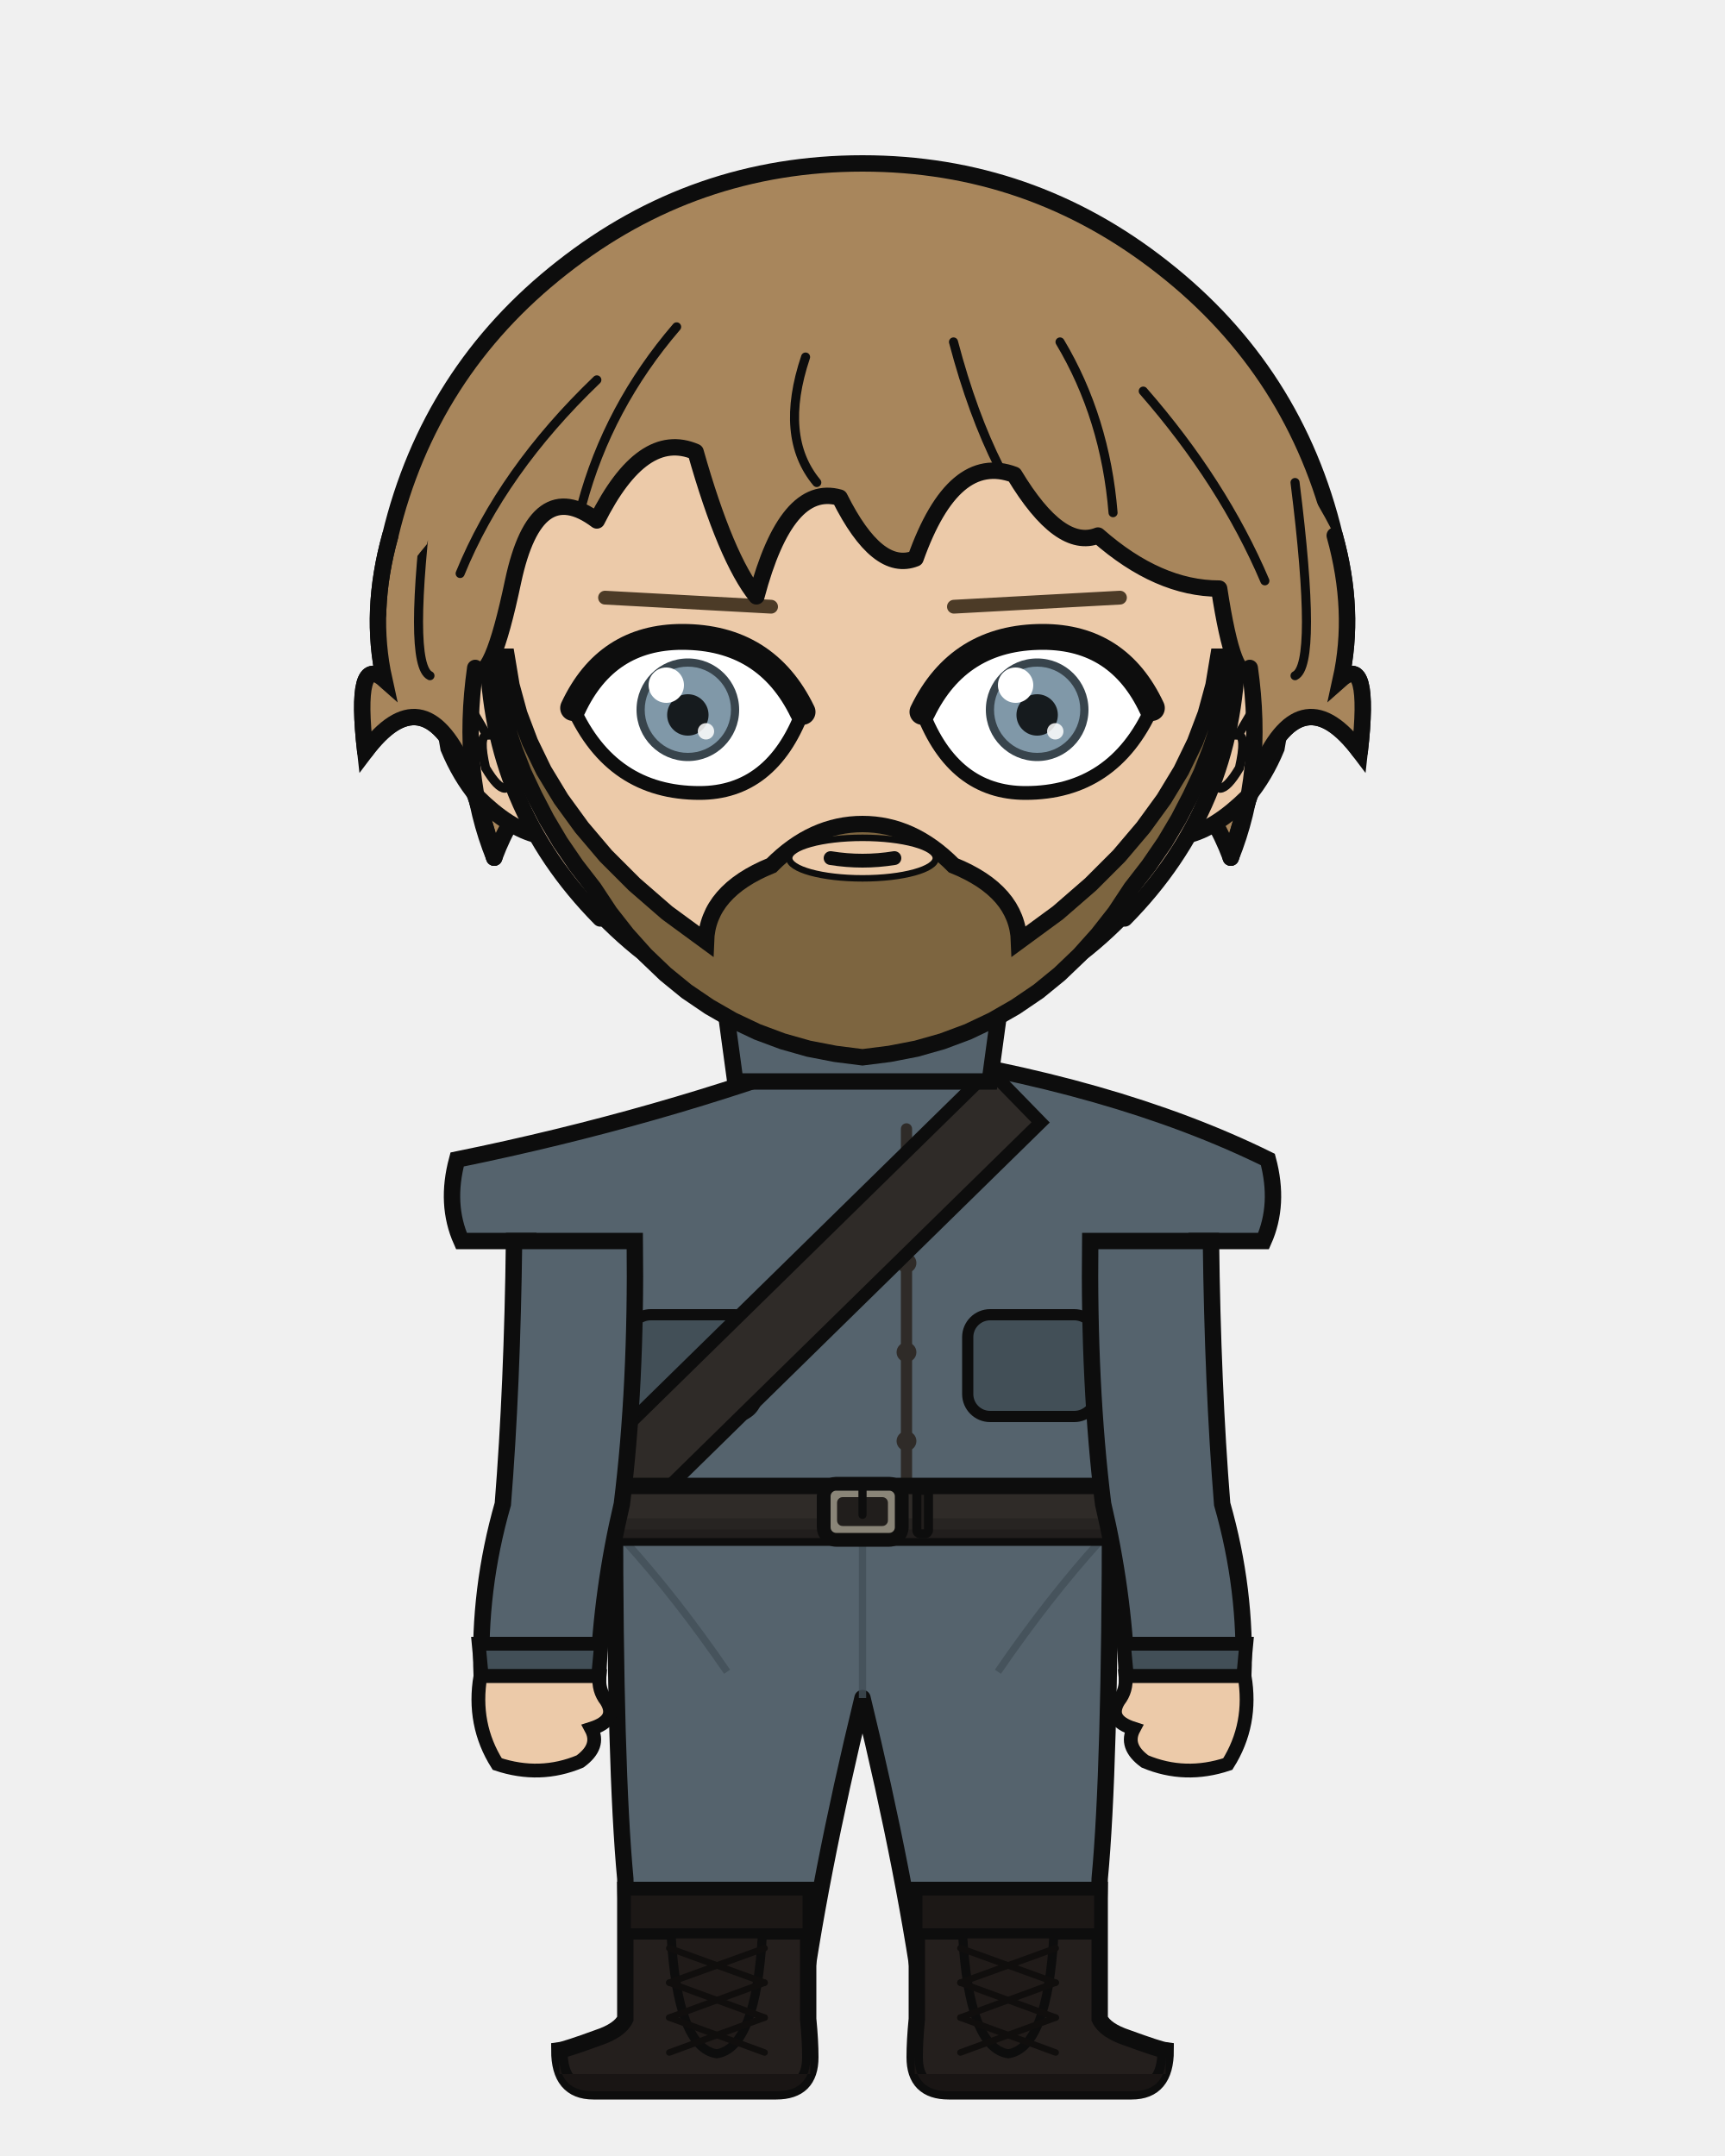
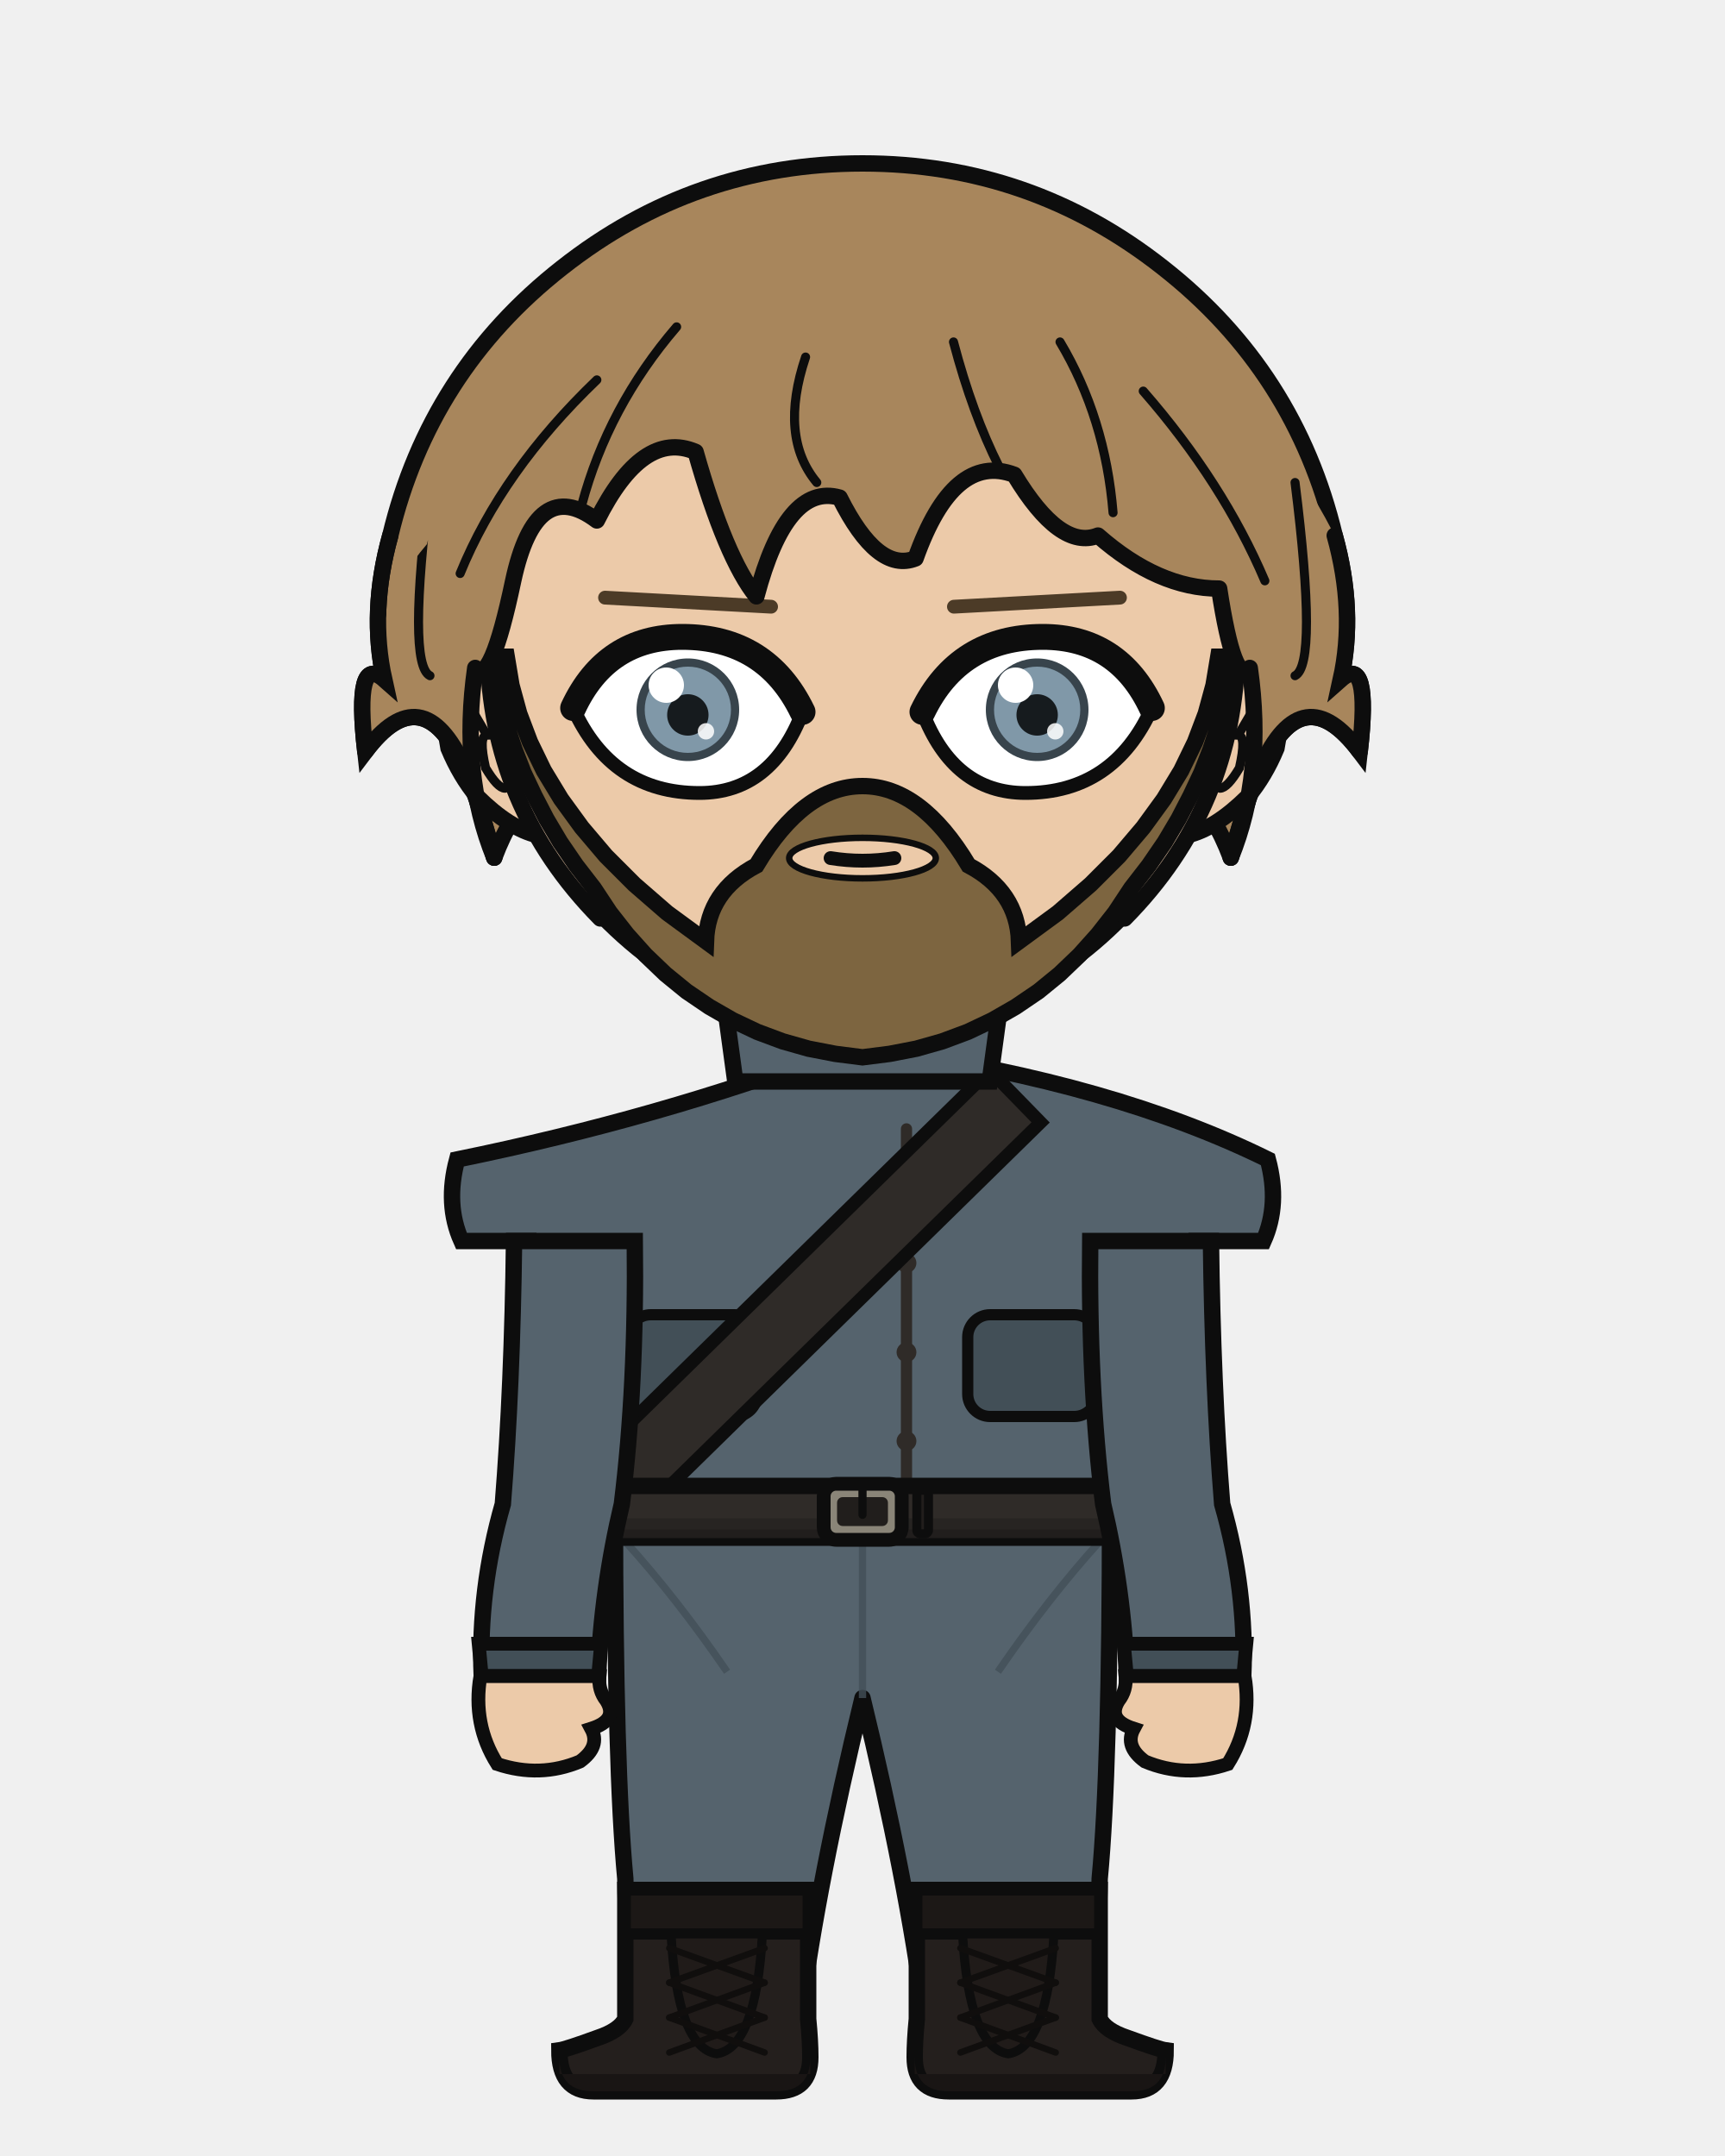
<svg xmlns="http://www.w3.org/2000/svg" width="400" height="500" viewBox="0 0 400 500">
  <defs>
    <clipPath id="hair-front">
      <path d="M 114.6 198.9 Q 106.7 179.5 110.2 154.9 Q 113.8 159.4 119.0 134.7 Q 124.3 110.1 138.4 120.7 Q 149.0 99.5 161.3 104.8 Q 168.3 129.5 175.4 138.3 Q 182.4 111.9 194.7 115.4 Q 203.5 133.0 212.3 129.5 Q 221.1 104.8 235.2 110.1 Q 245.8 127.7 254.6 124.2 Q 268.6 136.5 282.7 136.5 Q 286.2 159.4 289.8 154.9 Q 293.3 179.5 285.4 198.9 Q 289.8 183.1 292.4 177.8 Q 302.1 156.7 315.3 174.3 Q 317.9 151.4 310.9 157.6 Q 314.4 141.8 309.5 124.2 Q 292.5 91.3 264.3 69.0 Q 236.0 46.7 200.0 46.7 Q 164.0 46.7 135.7 69.0 Q 107.5 91.3 99.0 126.2 Q 85.6 141.8 89.1 157.6 Q 82.1 151.4 84.7 174.3 Q 97.9 156.7 107.6 177.8 Q 110.2 183.1 114.6 198.9 Z" />
    </clipPath>
  </defs>
  <path d="M 90.5 124.2 Q 99.6 86.2 130.3 62.1 Q 161.0 37.9 200.0 37.9 Q 239.0 37.9 269.7 62.1 Q 300.4 86.2 309.5 124.2 Q 314.4 141.8 310.9 157.6 Q 317.9 151.4 315.3 174.3 Q 302.1 156.7 292.4 177.8 Q 289.8 183.1 285.4 198.9 Q 277.4 177.8 268.6 190.1 Q 259.8 195.4 247.5 220.0 Q 226.4 195.4 200.0 200.7 Q 173.6 195.4 152.5 220.0 Q 140.2 195.4 131.4 190.1 Q 122.6 177.8 114.6 198.9 Q 110.2 183.1 107.6 177.8 Q 97.9 156.7 84.7 174.3 Q 82.1 151.4 89.1 157.6 Q 85.6 141.8 90.5 124.2 Z" fill="#a8865c" />
  <path d="M 90.5 124.2 Q 99.6 86.2 130.3 62.1 Q 161.0 37.9 200.0 37.9 Q 239.0 37.9 269.7 62.1 Q 300.4 86.2 309.5 124.2 Q 314.4 141.8 310.9 157.6 Q 317.9 151.4 315.3 174.3 Q 302.1 156.7 292.4 177.8 Q 289.8 183.1 285.4 198.9 Q 277.4 177.8 268.6 190.1 Q 259.8 195.4 247.5 220.0 Q 226.4 195.4 200.0 200.7 Q 173.6 195.4 152.5 220.0 Q 140.2 195.4 131.4 190.1 Q 122.6 177.8 114.6 198.9 Q 110.2 183.1 107.6 177.8 Q 97.9 156.7 84.7 174.3 Q 82.1 151.4 89.1 157.6 Q 85.6 141.8 90.5 124.2 Z" fill="none" stroke="#0d0d0d" stroke-width="3.8" stroke-linecap="round" stroke-linejoin="round" />
  <rect x="179.8" y="225.4" width="40.3" height="40.5" rx="14.1" fill="#eccaa9" />
  <line x1="179.8" y1="225.4" x2="179.8" y2="265.9" stroke="#0d0d0d" stroke-width="3.8" />
  <line x1="220.2" y1="225.4" x2="220.2" y2="265.9" stroke="#0d0d0d" stroke-width="3.8" />
  <path d="M 142.6 350.6 L 257.4 350.6 Q 257.4 410.2 255.0 435.7 Q 254.9 447.1 253.1 468.2 L 214.5 468.2 Q 210.2 435.7 200.0 393.8 Q 189.8 435.7 185.5 468.2 L 146.9 468.2 Q 145.1 447.1 145.0 435.7 Q 142.6 410.2 142.6 350.6 Z" fill="#55636d" stroke="#0d0d0d" stroke-width="3.8" stroke-linejoin="round" />
  <line x1="200.0" y1="355.8" x2="200.0" y2="393.8" stroke="#424f57" stroke-width="1.7" opacity="0.8" />
  <path d="M 145.0 357.5 Q 156.8 370.5 168.6 387.7" fill="none" stroke="#424f57" stroke-width="1.7" opacity="0.8" />
  <path d="M 255.0 357.5 Q 243.2 370.5 231.4 387.7" fill="none" stroke="#424f57" stroke-width="1.7" opacity="0.8" />
  <path d="M 187.4 438.3 L 187.4 468.2 Q 187.9 473.3 187.9 477.1 Q 187.9 485.0 180.0 485.0 L 137.6 485.0 Q 129.7 485.0 129.7 475.5 Q 131.2 475.3 138.6 472.6 Q 143.7 470.9 145.0 468.2 L 145.0 438.3 Z" fill="#241f1d" stroke="#0d0d0d" stroke-width="3.8" />
  <path d="M 187.9 481.0 L 129.7 481.0 L 129.7 477.1 Q 129.7 485.0 137.6 485.0 L 180.0 485.0 Q 187.9 485.0 187.9 477.1 Z" fill="#191514" />
  <rect x="145.0" y="438.3" width="42.4" height="10.2" fill="#1c1816" stroke="#0d0d0d" stroke-width="2.6" />
  <path d="M 155.6 448.5 L 176.8 448.5 Q 175.3 474.9 166.2 476.3 Q 157.1 474.9 155.6 448.5 Z" fill="#201b19" stroke="#0d0d0d" stroke-width="2.1" />
  <line x1="177.3" y1="451.8" x2="155.2" y2="459.8" stroke="#100e0d" stroke-width="1.5" stroke-linecap="round" />
  <line x1="155.2" y1="451.8" x2="177.3" y2="459.8" stroke="#100e0d" stroke-width="1.5" stroke-linecap="round" />
  <line x1="177.3" y1="459.8" x2="155.2" y2="467.9" stroke="#100e0d" stroke-width="1.5" stroke-linecap="round" />
  <line x1="155.2" y1="459.8" x2="177.3" y2="467.9" stroke="#100e0d" stroke-width="1.5" stroke-linecap="round" />
  <line x1="177.3" y1="467.9" x2="155.2" y2="476.0" stroke="#100e0d" stroke-width="1.5" stroke-linecap="round" />
  <line x1="155.2" y1="467.9" x2="177.3" y2="476.0" stroke="#100e0d" stroke-width="1.5" stroke-linecap="round" />
  <path d="M 212.6 438.3 L 212.6 468.2 Q 212.1 473.3 212.1 477.1 Q 212.1 485.0 220.0 485.0 L 262.4 485.0 Q 270.3 485.0 270.3 475.5 Q 268.8 475.3 261.4 472.6 Q 256.3 470.9 255.0 468.2 L 255.0 438.3 Z" fill="#241f1d" stroke="#0d0d0d" stroke-width="3.8" />
  <path d="M 212.1 481.0 L 270.3 481.0 L 270.3 477.1 Q 270.3 485.0 262.4 485.0 L 220.0 485.0 Q 212.1 485.0 212.1 477.1 Z" fill="#191514" />
  <rect x="212.6" y="438.3" width="42.4" height="10.2" fill="#1c1816" stroke="#0d0d0d" stroke-width="2.6" />
  <path d="M 223.2 448.5 L 244.4 448.5 Q 242.9 474.9 233.8 476.3 Q 224.7 474.9 223.2 448.5 Z" fill="#201b19" stroke="#0d0d0d" stroke-width="2.1" />
  <line x1="244.8" y1="451.8" x2="222.7" y2="459.8" stroke="#100e0d" stroke-width="1.5" stroke-linecap="round" />
  <line x1="222.7" y1="451.8" x2="244.8" y2="459.8" stroke="#100e0d" stroke-width="1.5" stroke-linecap="round" />
  <line x1="244.8" y1="459.8" x2="222.7" y2="467.9" stroke="#100e0d" stroke-width="1.5" stroke-linecap="round" />
  <line x1="222.7" y1="459.8" x2="244.8" y2="467.9" stroke="#100e0d" stroke-width="1.5" stroke-linecap="round" />
  <line x1="244.8" y1="467.9" x2="222.7" y2="476.0" stroke="#100e0d" stroke-width="1.5" stroke-linecap="round" />
  <line x1="222.7" y1="467.9" x2="244.8" y2="476.0" stroke="#100e0d" stroke-width="1.5" stroke-linecap="round" />
  <path d="M 194.4 243.7 Q 153.0 259.3 106.0 268.9 Q 103.2 279.3 107.0 287.8 L 122.5 287.8 Q 122.5 321.4 121.3 348.8 Q 120.5 349.8 120.5 350.6 L 279.5 350.6 Q 279.5 349.8 278.7 348.8 Q 277.5 321.4 277.5 287.8 L 293.0 287.8 Q 296.8 279.3 294.0 268.9 Q 258.3 251.3 205.6 243.7 L 200.0 249.4 Z" fill="#55636d" stroke="#0d0d0d" stroke-width="3.8" />
  <path d="M 210.2 261.8 L 210.2 344.6" fill="none" stroke="#2f2b28" stroke-width="2.6" stroke-linecap="round" />
  <circle cx="210.2" cy="272.2" r="2.3" fill="#2f2b28" />
  <circle cx="210.2" cy="292.9" r="2.3" fill="#2f2b28" />
  <circle cx="210.2" cy="313.6" r="2.3" fill="#2f2b28" />
  <circle cx="210.2" cy="334.2" r="2.3" fill="#2f2b28" />
  <rect x="145.7" y="304.9" width="29.9" height="23.6" rx="5.2" fill="#424f57" stroke="#0d0d0d" stroke-width="2.6" />
  <rect x="224.4" y="304.9" width="29.9" height="23.6" rx="5.2" fill="#424f57" stroke="#0d0d0d" stroke-width="2.6" />
  <path d="M 229.5 248.2 L 137.4 338.5 L 149.2 350.6 L 241.3 260.3 Z" fill="#2f2b28" stroke="#0d0d0d" stroke-width="3.0" />
  <rect x="118.9" y="344.6" width="162.2" height="12.0" rx="2.2" fill="#2f2b28" stroke="#0d0d0d" stroke-width="3.8" />
  <rect x="118.9" y="352.1" width="162.2" height="4.6" rx="2.2" fill="#262220" opacity="0.8" />
  <rect x="191.0" y="344.1" width="18.1" height="13.0" rx="2.9" fill="#8a8578" stroke="#0d0d0d" stroke-width="3.2" />
  <rect x="194.1" y="347.2" width="11.8" height="6.7" rx="1.3" fill="#211e1c" />
  <line x1="200.0" y1="344.1" x2="200.0" y2="351.3" stroke="#0d0d0d" stroke-width="1.9" stroke-linecap="round" />
  <rect x="212.6" y="345.6" width="2.7" height="10.1" rx="0.8" fill="#211e1c" stroke="#0d0d0d" stroke-width="2.1" />
  <path d="M 147.2 287.8 L 119.2 287.8 Q 118.8 321.4 116.6 348.8 Q 110.9 368.7 111.7 388.7 L 138.7 388.7 Q 139.5 368.7 144.2 348.8 Q 147.6 321.4 147.2 287.8 Z" fill="#55636d" stroke="#0d0d0d" stroke-width="3.8" />
  <path d="M 111.0 381.2 L 139.4 381.2 L 138.7 388.7 L 111.7 388.7 Z" fill="#424f57" stroke="#0d0d0d" stroke-width="3.2" />
  <path d="M 111.4 388.7 Q 109.5 399.9 115.3 409.1 Q 125.2 412.4 134.5 408.5 Q 139.3 405.0 137.1 400.9 Q 143.4 398.9 140.6 394.4 Q 138.7 392.0 139.0 388.7 Z" fill="#eccaa9" stroke="#0d0d0d" stroke-width="3.2" />
  <path d="M 252.8 287.8 L 280.8 287.8 Q 281.2 321.4 283.4 348.8 Q 289.1 368.7 288.3 388.7 L 261.3 388.7 Q 260.5 368.7 255.8 348.8 Q 252.4 321.4 252.8 287.8 Z" fill="#55636d" stroke="#0d0d0d" stroke-width="3.8" />
  <path d="M 260.6 381.2 L 289.0 381.2 L 288.3 388.7 L 261.3 388.7 Z" fill="#424f57" stroke="#0d0d0d" stroke-width="3.2" />
  <path d="M 288.6 388.7 Q 290.5 399.9 284.7 409.1 Q 274.8 412.4 265.5 408.5 Q 260.7 405.0 262.9 400.9 Q 256.6 398.9 259.4 394.4 Q 261.3 392.0 261.0 388.7 Z" fill="#eccaa9" stroke="#0d0d0d" stroke-width="3.2" />
  <path d="M 165.7 215.5 L 234.3 215.5 L 229.5 250.8 L 170.5 250.8 Z" fill="#55636d" stroke="#0d0d0d" stroke-width="3.8" />
  <path d="M 200.0 215.5 L 200.0 234.9" fill="none" stroke="#0d0d0d" stroke-width="2.6" />
  <path d="M 113.1 153.2 Q 108.1 153.5 104.9 158.7 Q 102.2 164.3 104.0 173.5 Q 106.7 180.0 110.7 184.8 Q 118.2 192.2 124.7 193.7 Z" fill="#eccaa9" />
  <path d="M 113.1 153.2 Q 108.1 153.5 104.9 158.7 Q 102.2 164.3 104.0 173.5 Q 106.7 180.0 110.7 184.8 Q 118.2 192.2 124.7 193.7" fill="none" stroke="#0d0d0d" stroke-width="3.8" stroke-linecap="round" />
  <path d="M 106.6 169.6 Q 105.6 165.1 106.4 163.5 Q 107.3 162.5 108.9 163.7 Q 110.8 166.9 112.9 170.5 Q 110.9 170.6 112.6 178.1 Q 115.4 182.8 117.1 182.8" fill="none" stroke="#0d0d0d" stroke-width="2.1" stroke-linecap="round" />
  <path d="M 286.9 153.2 Q 291.9 153.5 295.1 158.7 Q 297.8 164.3 296.0 173.5 Q 293.3 180.0 289.3 184.8 Q 281.8 192.2 275.3 193.7 Z" fill="#eccaa9" />
  <path d="M 286.9 153.2 Q 291.9 153.5 295.1 158.7 Q 297.8 164.3 296.0 173.5 Q 293.3 180.0 289.3 184.8 Q 281.8 192.2 275.3 193.7" fill="none" stroke="#0d0d0d" stroke-width="3.8" stroke-linecap="round" />
  <path d="M 293.4 169.6 Q 294.4 165.1 293.6 163.5 Q 292.7 162.5 291.1 163.7 Q 289.2 166.9 287.1 170.5 Q 289.1 170.6 287.4 178.1 Q 284.6 182.8 282.9 182.8" fill="none" stroke="#0d0d0d" stroke-width="2.1" stroke-linecap="round" />
  <path d="M 200.0 62.6 Q 236.1 62.6 261.6 88.3 Q 287.1 114.1 286.9 150.6 Q 286.4 187.1 260.8 213.0 Q 235.4 239.0 200.0 239.0 Q 164.6 239.0 139.2 213.0 Q 113.6 187.1 113.1 150.6 Q 112.9 114.1 138.4 88.3 Q 163.9 62.6 200.0 62.6 Z" fill="#eccaa9" />
  <path d="M 139.2 213.0 Q 113.6 187.1 113.1 150.6 Q 112.9 114.1 138.4 88.3 Q 163.9 62.6 200.0 62.6 Q 236.1 62.6 261.6 88.3 Q 287.1 114.1 286.9 150.6 Q 286.4 187.1 260.8 213.0" fill="none" stroke="#0d0d0d" stroke-width="3.8" stroke-linecap="round" />
  <path d="M 260.8 213.0 Q 235.4 239.0 200.0 239.0 Q 164.6 239.0 139.2 213.0" fill="none" stroke="#0d0d0d" stroke-width="2.3" stroke-linecap="round" />
-   <path d="M 114.0 152.3 L 114.8 157.7 L 116.0 163.1 L 117.5 168.4 L 119.3 173.8 L 121.4 179.2 L 123.9 184.5 L 126.7 189.9 L 129.9 195.3 L 133.6 200.7 L 137.7 206.0 L 137.7 206.0 L 141.4 211.6 L 145.4 216.7 L 149.7 221.5 L 154.3 225.9 L 159.2 229.9 L 164.5 233.5 L 169.9 236.6 L 175.6 239.3 L 181.5 241.5 L 187.5 243.2 L 193.7 244.4 L 200.0 245.2 L 206.3 244.4 L 212.5 243.2 L 218.5 241.5 L 224.4 239.3 L 230.1 236.6 L 235.5 233.5 L 240.8 229.9 L 245.7 225.9 L 250.3 221.5 L 254.6 216.7 L 258.6 211.6 L 262.3 206.0 L 266.4 200.7 L 270.1 195.3 L 273.3 189.9 L 276.1 184.5 L 278.6 179.2 L 280.7 173.8 L 282.5 168.4 L 284.0 163.1 L 285.2 157.7 L 286.0 152.3 L 282.5 152.3 L 281.4 158.9 L 279.6 165.5 L 277.1 172.1 L 273.9 178.7 L 269.9 185.3 L 265.1 191.9 L 259.5 198.5 L 252.9 205.1 L 245.3 211.7 L 236.3 218.3 Q 235.9 206.7 221.1 200.7 Q 211.6 191.1 200.0 191.1 Q 188.4 191.1 178.9 200.7 Q 164.1 206.7 163.7 218.3 L 154.7 211.7 L 147.1 205.1 L 140.5 198.5 L 134.9 191.9 L 130.1 185.3 L 126.1 178.7 L 122.9 172.1 L 120.4 165.5 L 118.6 158.9 L 117.5 152.3 Z" fill="#7d6540" stroke="#0d0d0d" stroke-width="3.8" />
+   <path d="M 114.0 152.3 L 114.8 157.7 L 116.0 163.1 L 117.5 168.4 L 119.3 173.8 L 121.4 179.2 L 123.9 184.5 L 126.7 189.9 L 129.9 195.3 L 133.6 200.7 L 137.7 206.0 L 137.7 206.0 L 141.4 211.6 L 145.4 216.7 L 149.7 221.5 L 154.3 225.9 L 159.2 229.9 L 164.5 233.5 L 169.9 236.6 L 175.6 239.3 L 181.5 241.5 L 187.5 243.2 L 193.7 244.4 L 200.0 245.2 L 206.3 244.4 L 212.5 243.2 L 218.5 241.5 L 224.4 239.3 L 230.1 236.6 L 235.5 233.5 L 240.8 229.9 L 245.7 225.9 L 250.3 221.5 L 254.6 216.7 L 258.6 211.6 L 262.3 206.0 L 266.4 200.7 L 270.1 195.3 L 273.3 189.9 L 276.1 184.5 L 278.6 179.2 L 280.7 173.8 L 282.5 168.4 L 284.0 163.1 L 285.2 157.7 L 286.0 152.3 L 282.5 152.3 L 281.4 158.9 L 279.6 165.5 L 277.1 172.1 L 273.9 178.7 L 269.9 185.3 L 265.1 191.9 L 259.5 198.5 L 252.9 205.1 L 245.3 211.7 L 236.3 218.3 Q 235.9 206.7 224.6 200.7 Q 213.6 182.3 200.0 182.3 Q 186.4 182.3 175.4 200.7 Q 164.1 206.7 163.7 218.3 L 154.7 211.7 L 147.1 205.1 L 140.5 198.5 L 134.9 191.9 L 130.1 185.3 L 126.1 178.7 L 122.9 172.1 L 120.4 165.5 L 118.6 158.9 L 117.5 152.3 Z" fill="#7d6540" stroke="#0d0d0d" stroke-width="3.8" />
  <ellipse cx="200.0" cy="199.0" rx="17.0" ry="4.7" fill="#eccaa9" stroke="#0d0d0d" stroke-width="1.5" />
  <line x1="178.8" y1="140.7" x2="140.3" y2="138.6" stroke="#4c3b27" stroke-width="3.2" stroke-linecap="round" />
  <defs>
    <clipPath id="eye-l">
      <path d="M 186.1 165.1 Q 177.7 147.7 158.2 147.7 Q 140.6 147.7 132.9 164.2 Q 141.8 183.9 162.2 183.9 Q 178.9 183.9 186.1 165.1 Z" />
    </clipPath>
  </defs>
  <path d="M 186.1 165.1 Q 177.7 147.7 158.2 147.7 Q 140.6 147.7 132.9 164.2 Q 141.8 183.9 162.2 183.9 Q 178.9 183.9 186.1 165.1 Z" fill="white" stroke="#0d0d0d" stroke-width="3.2" />
  <g clip-path="url(#eye-l)">
    <circle cx="159.5" cy="164.6" r="11.9" fill="#38444c" />
    <circle cx="159.5" cy="164.6" r="10.0" fill="#8098a8" />
    <circle cx="159.5" cy="165.8" r="4.8" fill="#161b1e" />
    <circle cx="154.5" cy="158.9" r="4.1" fill="white" />
    <circle cx="163.7" cy="169.6" r="1.9" fill="white" opacity="0.85" />
  </g>
  <path d="M 186.1 165.1 Q 177.7 147.7 158.2 147.7 Q 140.6 147.7 132.9 164.2" fill="none" stroke="#0d0d0d" stroke-width="6.0" stroke-linecap="round" />
  <line x1="221.2" y1="140.7" x2="259.7" y2="138.6" stroke="#4c3b27" stroke-width="3.2" stroke-linecap="round" />
  <defs>
    <clipPath id="eye-r">
      <path d="M 213.9 165.1 Q 222.3 147.7 241.8 147.7 Q 259.4 147.7 267.1 164.2 Q 258.2 183.9 237.8 183.9 Q 221.1 183.9 213.9 165.1 Z" />
    </clipPath>
  </defs>
  <path d="M 213.9 165.1 Q 222.3 147.7 241.8 147.7 Q 259.4 147.7 267.1 164.2 Q 258.2 183.9 237.8 183.9 Q 221.1 183.9 213.9 165.1 Z" fill="white" stroke="#0d0d0d" stroke-width="3.2" />
  <g clip-path="url(#eye-r)">
    <circle cx="240.5" cy="164.6" r="11.9" fill="#38444c" />
    <circle cx="240.5" cy="164.6" r="10.0" fill="#8098a8" />
    <circle cx="240.5" cy="165.8" r="4.8" fill="#161b1e" />
    <circle cx="235.5" cy="158.9" r="4.1" fill="white" />
    <circle cx="244.7" cy="169.6" r="1.9" fill="white" opacity="0.85" />
  </g>
  <path d="M 213.9 165.1 Q 222.3 147.7 241.8 147.7 Q 259.4 147.7 267.1 164.2" fill="none" stroke="#0d0d0d" stroke-width="6.0" stroke-linecap="round" />
  <path d="M 192.6 199.0 Q 200.0 200.2 207.4 199.0" fill="none" stroke="#0d0d0d" stroke-width="3.2" stroke-linecap="round" />
  <path d="M 114.6 198.9 Q 106.7 179.5 110.2 154.9 Q 113.8 159.4 119.0 134.7 Q 124.3 110.1 138.4 120.7 Q 149.0 99.5 161.3 104.8 Q 168.3 129.5 175.4 138.3 Q 182.4 111.9 194.7 115.4 Q 203.5 133.0 212.3 129.5 Q 221.1 104.8 235.2 110.1 Q 245.8 127.7 254.6 124.2 Q 268.6 136.5 282.7 136.5 Q 286.2 159.4 289.8 154.9 Q 293.3 179.5 285.4 198.9 Q 289.8 183.1 292.4 177.8 Q 302.1 156.7 315.3 174.3 Q 317.9 151.4 310.9 157.6 Q 314.4 141.8 309.5 124.2 Q 292.5 91.3 264.3 69.0 Q 236.0 46.7 200.0 46.7 Q 164.0 46.7 135.7 69.0 Q 107.5 91.3 99.0 126.2 Q 85.6 141.8 89.1 157.6 Q 82.1 151.4 84.7 174.3 Q 97.9 156.7 107.6 177.8 Q 110.2 183.1 114.6 198.9 Z" fill="#a8865c" />
  <path d="M 114.6 198.9 Q 106.7 179.5 110.2 154.9 Q 113.8 159.4 119.0 134.7 Q 124.3 110.1 138.4 120.7 Q 149.0 99.5 161.3 104.8 Q 168.3 129.5 175.4 138.3 Q 182.4 111.9 194.7 115.4 Q 203.5 133.0 212.3 129.5 Q 221.1 104.8 235.2 110.1 Q 245.8 127.7 254.6 124.2 Q 268.6 136.5 282.7 136.5 Q 286.2 159.4 289.8 154.9 Q 293.3 179.5 285.4 198.9" fill="none" stroke="#0d0d0d" stroke-width="3.8" stroke-linecap="round" stroke-linejoin="round" />
  <path d="M 285.4 198.9 Q 289.8 183.1 292.4 177.8 Q 302.1 156.7 315.3 174.3 Q 317.9 151.4 310.9 157.6 Q 314.4 141.8 309.5 124.2" fill="none" stroke="#0d0d0d" stroke-width="3.8" stroke-linecap="round" />
  <path d="M 114.6 198.9 Q 110.2 183.1 107.6 177.8 Q 97.9 156.7 84.7 174.3 Q 82.1 151.4 89.1 157.6 Q 85.6 141.8 90.5 124.2" fill="none" stroke="#0d0d0d" stroke-width="3.8" stroke-linecap="round" />
  <path d="M 156.9 75.8 Q 141.0 94.3 134.9 117.1" fill="none" stroke="#0d0d0d" stroke-width="2.1" stroke-linecap="round" clip-path="url(#hair-front)" />
  <path d="M 186.8 82.8 Q 180.6 101.3 189.4 111.9" fill="none" stroke="#0d0d0d" stroke-width="2.1" stroke-linecap="round" clip-path="url(#hair-front)" />
  <path d="M 221.1 79.3 Q 225.5 96.0 231.7 108.3" fill="none" stroke="#0d0d0d" stroke-width="2.1" stroke-linecap="round" clip-path="url(#hair-front)" />
  <path d="M 245.8 79.3 Q 256.3 96.9 258.1 118.9" fill="none" stroke="#0d0d0d" stroke-width="2.1" stroke-linecap="round" clip-path="url(#hair-front)" />
  <path d="M 265.1 90.7 Q 283.6 111.9 293.3 134.7" fill="none" stroke="#0d0d0d" stroke-width="2.1" stroke-linecap="round" clip-path="url(#hair-front)" />
  <path d="M 138.4 88.1 Q 116.4 109.2 106.7 133.0" fill="none" stroke="#0d0d0d" stroke-width="2.1" stroke-linecap="round" clip-path="url(#hair-front)" />
  <path d="M 300.3 111.9 Q 305.6 154.1 300.3 156.7" fill="none" stroke="#0d0d0d" stroke-width="2.1" stroke-linecap="round" clip-path="url(#hair-front)" />
  <path d="M 99.7 111.9 Q 94.4 154.1 99.7 156.7" fill="none" stroke="#0d0d0d" stroke-width="2.1" stroke-linecap="round" clip-path="url(#hair-front)" />
</svg>
